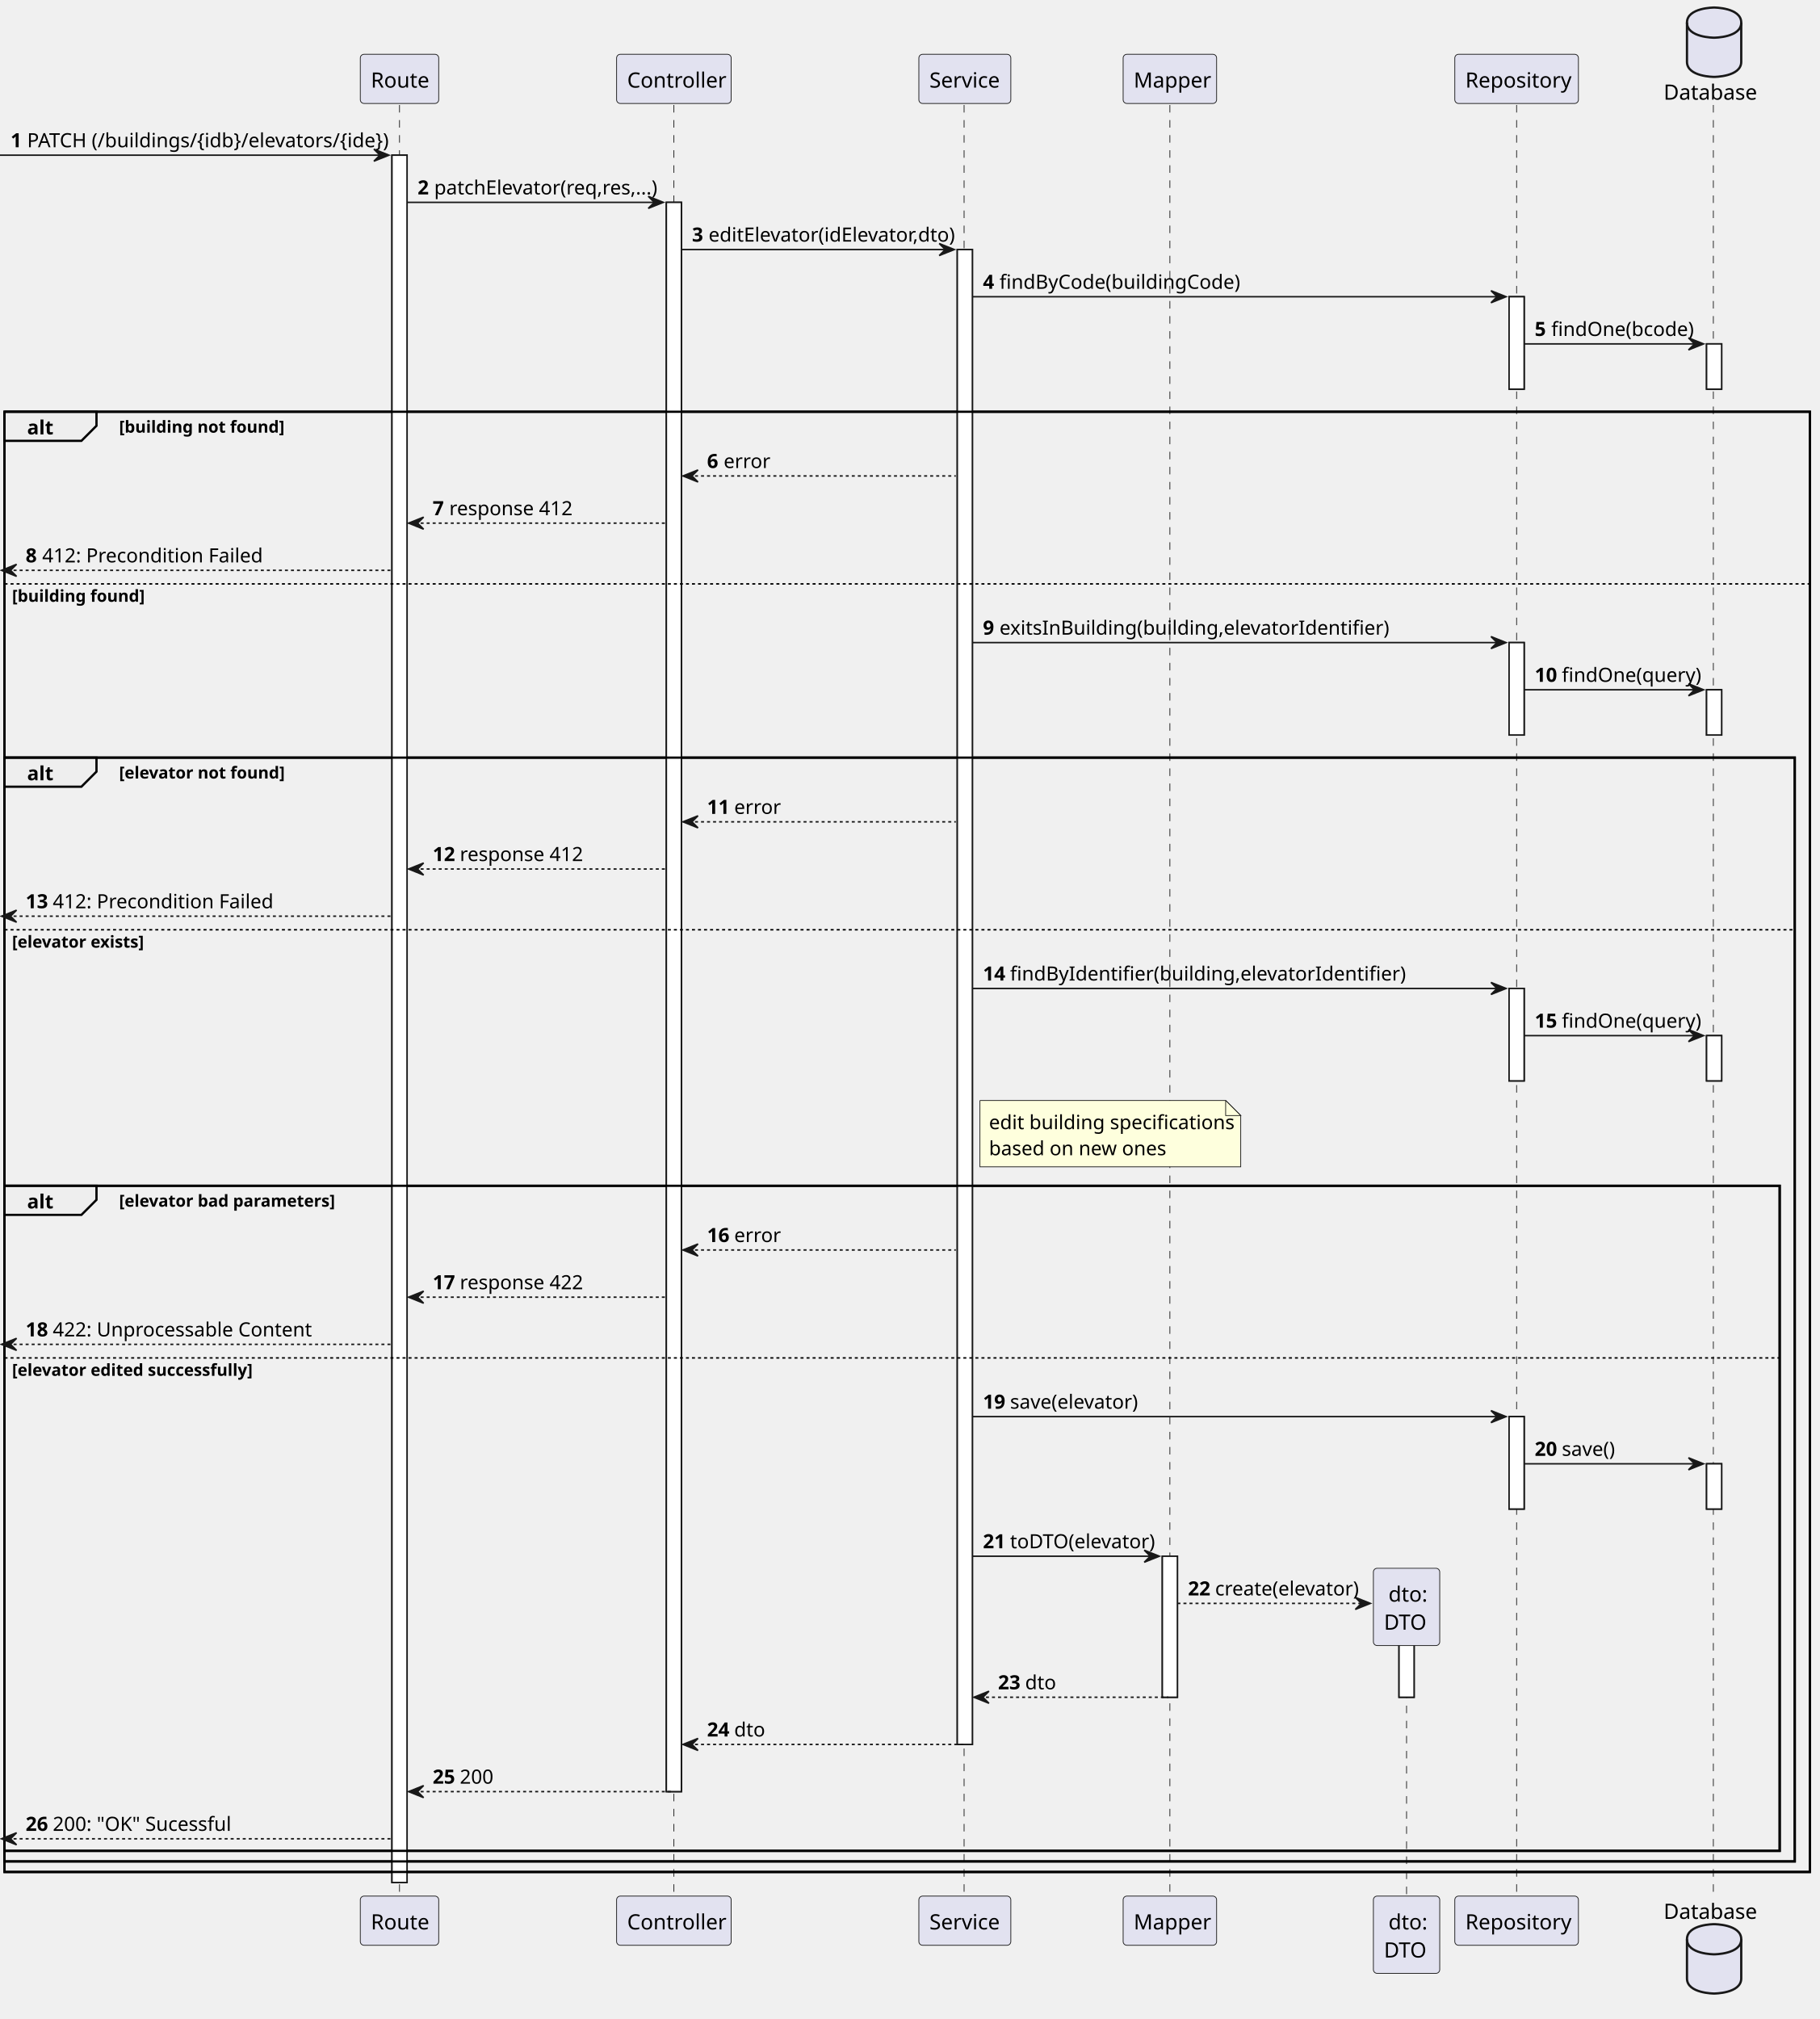
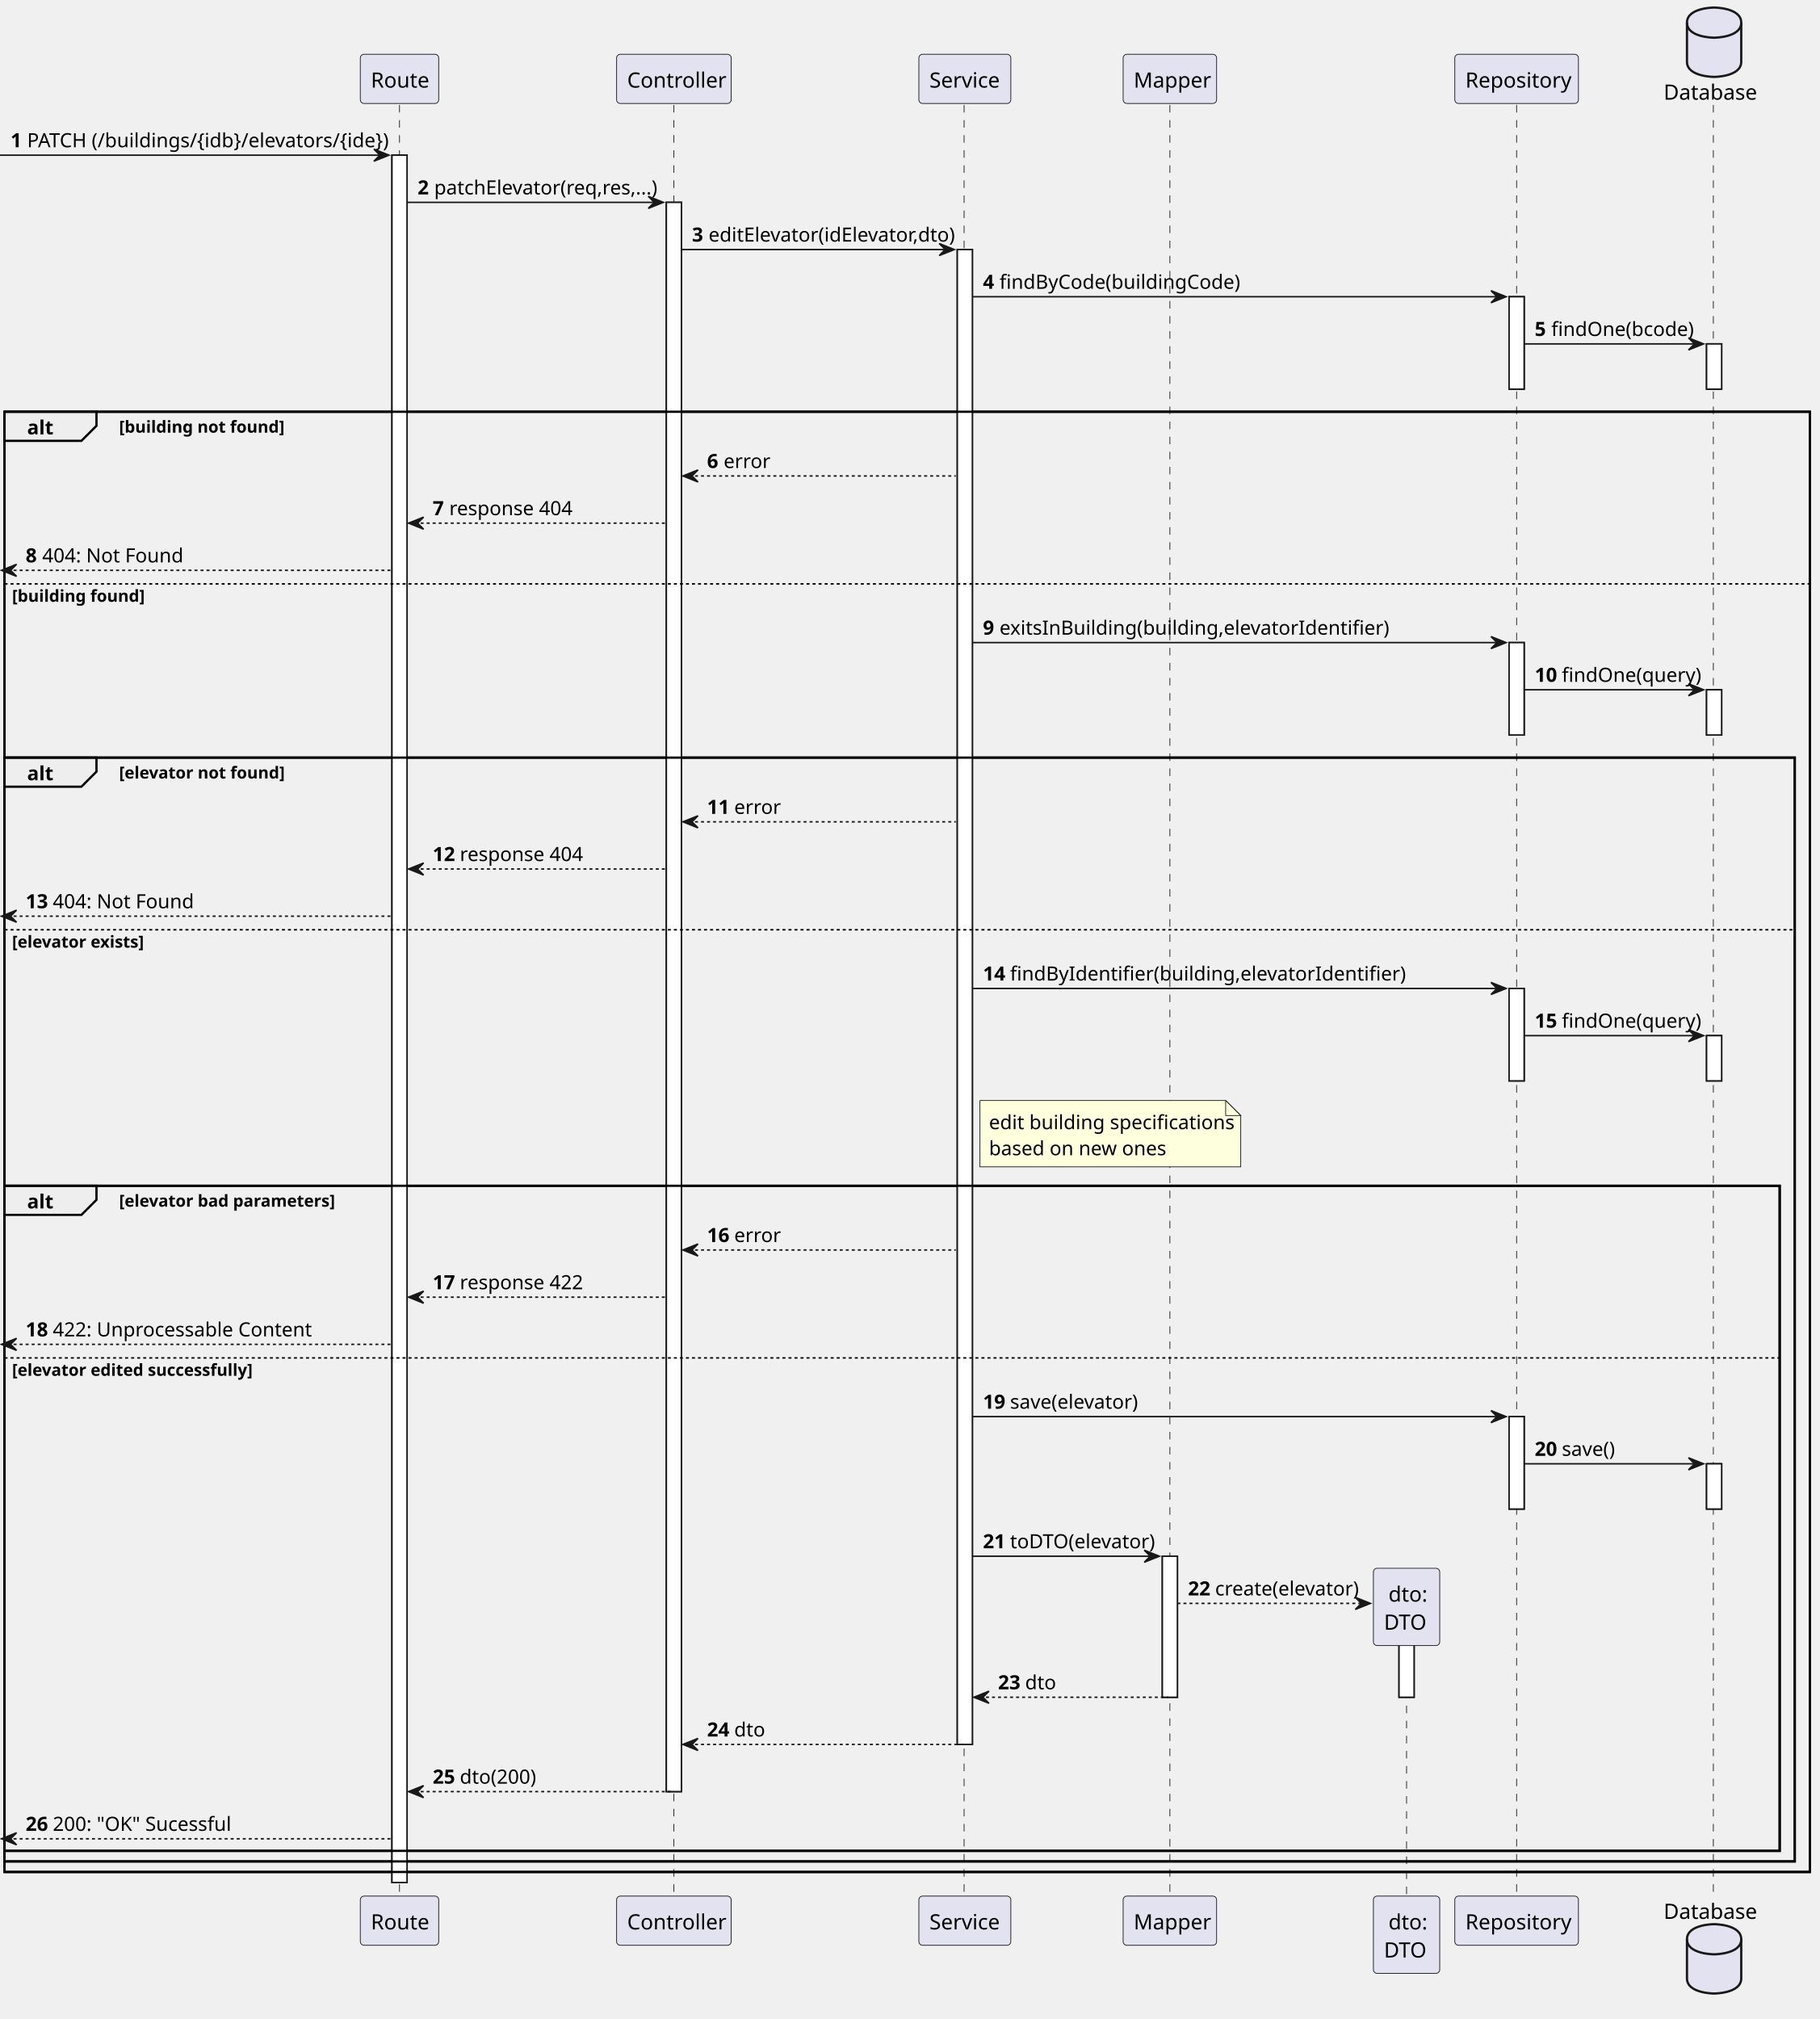
<svg xmlns="http://www.w3.org/2000/svg" contentStyleType="text/css" height="1339px" preserveAspectRatio="none" style="width:1207px;height:1339px;background:#FFFFFF;" version="1.1" viewBox="0 0 1207 1339" width="1207px" zoomAndPan="magnify">
  <defs />
  <g>
    <rect fill="#FFFFFF" height="1145.574" style="stroke:#181818;stroke-width:1.0;" width="10" x="260" y="102.912" />
    <rect fill="#FFFFFF" height="1053.992" style="stroke:#181818;stroke-width:1.0;" width="10" x="442" y="134.203" />
    <rect fill="#FFFFFF" height="991.41" style="stroke:#181818;stroke-width:1.0;" width="10" x="635" y="165.494" />
    <rect fill="#FFFFFF" height="93.533" style="stroke:#181818;stroke-width:1.0;" width="10" x="771" y="1032.08" />
    <rect fill="#FFFFFF" height="52.242" style="stroke:#181818;stroke-width:1.0;" width="10" x="928" y="1073.371" />
    <rect fill="#FFFFFF" height="61.291" style="stroke:#181818;stroke-width:1.0;" width="10" x="1001" y="196.785" />
    <rect fill="#FFFFFF" height="61.291" style="stroke:#181818;stroke-width:1.0;" width="10" x="1001" y="426.162" />
    <rect fill="#FFFFFF" height="61.291" style="stroke:#181818;stroke-width:1.0;" width="10" x="1001" y="655.539" />
    <rect fill="#FFFFFF" height="61.291" style="stroke:#181818;stroke-width:1.0;" width="10" x="1001" y="939.498" />
    <rect fill="#FFFFFF" height="30" style="stroke:#181818;stroke-width:1.0;" width="10" x="1132" y="228.076" />
    <rect fill="#FFFFFF" height="30" style="stroke:#181818;stroke-width:1.0;" width="10" x="1132" y="457.453" />
    <rect fill="#FFFFFF" height="30" style="stroke:#181818;stroke-width:1.0;" width="10" x="1132" y="686.83" />
    <rect fill="#FFFFFF" height="30" style="stroke:#181818;stroke-width:1.0;" width="10" x="1132" y="970.789" />
    <rect fill="none" height="968.41" style="stroke:#000000;stroke-width:1.5;" width="1197.5" x="3" y="273.076" />
    <rect fill="none" height="732.033" style="stroke:#000000;stroke-width:1.5;" width="1187.5" x="3" y="502.453" />
    <rect fill="none" height="441.074" style="stroke:#000000;stroke-width:1.5;" width="1177.5" x="3" y="786.412" />
    <line style="stroke:#181818;stroke-width:0.5;stroke-dasharray:5.0,5.0;" x1="265" x2="265" y1="69.621" y2="1258.486" />
    <line style="stroke:#181818;stroke-width:0.5;stroke-dasharray:5.0,5.0;" x1="447" x2="447" y1="69.621" y2="1258.486" />
    <line style="stroke:#181818;stroke-width:0.5;stroke-dasharray:5.0,5.0;" x1="639.5" x2="639.5" y1="69.621" y2="1258.486" />
    <line style="stroke:#181818;stroke-width:0.5;stroke-dasharray:5.0,5.0;" x1="776" x2="776" y1="69.621" y2="1258.486" />
    <line style="stroke:#181818;stroke-width:0.5;stroke-dasharray:5.0,5.0;" x1="933" x2="933" y1="1081.201" y2="1258.486" />
    <line style="stroke:#181818;stroke-width:0.5;stroke-dasharray:5.0,5.0;" x1="1006" x2="1006" y1="69.621" y2="1258.486" />
    <line style="stroke:#181818;stroke-width:0.5;stroke-dasharray:5.0,5.0;" x1="1136.5" x2="1136.5" y1="69.621" y2="1258.486" />
    <rect fill="#E2E2F0" height="32.621" rx="2.5" ry="2.5" style="stroke:#181818;stroke-width:0.5;" width="52" x="239" y="36" />
    <text fill="#000000" font-family="sans-serif" font-size="14" lengthAdjust="spacing" textLength="38" x="246" y="58.107">Route</text>
    <rect fill="#E2E2F0" height="32.621" rx="2.5" ry="2.5" style="stroke:#181818;stroke-width:0.5;" width="52" x="239" y="1257.486" />
    <text fill="#000000" font-family="sans-serif" font-size="14" lengthAdjust="spacing" textLength="38" x="246" y="1279.594">Route</text>
    <rect fill="#E2E2F0" height="32.621" rx="2.5" ry="2.5" style="stroke:#181818;stroke-width:0.5;" width="76" x="409" y="36" />
    <text fill="#000000" font-family="sans-serif" font-size="14" lengthAdjust="spacing" textLength="62" x="416" y="58.107">Controller</text>
    <rect fill="#E2E2F0" height="32.621" rx="2.5" ry="2.5" style="stroke:#181818;stroke-width:0.5;" width="76" x="409" y="1257.486" />
    <text fill="#000000" font-family="sans-serif" font-size="14" lengthAdjust="spacing" textLength="62" x="416" y="1279.594">Controller</text>
    <rect fill="#E2E2F0" height="32.621" rx="2.5" ry="2.5" style="stroke:#181818;stroke-width:0.5;" width="61" x="609.5" y="36" />
    <text fill="#000000" font-family="sans-serif" font-size="14" lengthAdjust="spacing" textLength="47" x="616.5" y="58.107">Service</text>
    <rect fill="#E2E2F0" height="32.621" rx="2.5" ry="2.5" style="stroke:#181818;stroke-width:0.5;" width="61" x="609.5" y="1257.486" />
    <text fill="#000000" font-family="sans-serif" font-size="14" lengthAdjust="spacing" textLength="47" x="616.5" y="1279.594">Service</text>
    <rect fill="#E2E2F0" height="32.621" rx="2.5" ry="2.5" style="stroke:#181818;stroke-width:0.5;" width="62" x="745" y="36" />
    <text fill="#000000" font-family="sans-serif" font-size="14" lengthAdjust="spacing" textLength="48" x="752" y="58.107">Mapper</text>
    <rect fill="#E2E2F0" height="32.621" rx="2.5" ry="2.5" style="stroke:#181818;stroke-width:0.5;" width="62" x="745" y="1257.486" />
    <text fill="#000000" font-family="sans-serif" font-size="14" lengthAdjust="spacing" textLength="48" x="752" y="1279.594">Mapper</text>
    <rect fill="#E2E2F0" height="51.242" rx="2.5" ry="2.5" style="stroke:#181818;stroke-width:0.5;" width="44" x="911" y="1257.486" />
    <text fill="#000000" font-family="sans-serif" font-size="14" lengthAdjust="spacing" textLength="24" x="921" y="1279.594">dto:</text>
    <text fill="#000000" font-family="sans-serif" font-size="14" lengthAdjust="spacing" textLength="30" x="918" y="1298.215">DTO</text>
    <rect fill="#E2E2F0" height="32.621" rx="2.5" ry="2.5" style="stroke:#181818;stroke-width:0.5;" width="82" x="965" y="36" />
    <text fill="#000000" font-family="sans-serif" font-size="14" lengthAdjust="spacing" textLength="68" x="972" y="58.107">Repository</text>
    <rect fill="#E2E2F0" height="32.621" rx="2.5" ry="2.5" style="stroke:#181818;stroke-width:0.5;" width="82" x="965" y="1257.486" />
    <text fill="#000000" font-family="sans-serif" font-size="14" lengthAdjust="spacing" textLength="68" x="972" y="1279.594">Repository</text>
    <text fill="#000000" font-family="sans-serif" font-size="14" lengthAdjust="spacing" textLength="61" x="1103.5" y="66.107">Database</text>
    <path d="M1119,15 C1119,5 1137,5 1137,5 C1137,5 1155,5 1155,15 L1155,41 C1155,51 1137,51 1137,51 C1137,51 1119,51 1119,41 L1119,15 " fill="#E2E2F0" style="stroke:#181818;stroke-width:1.5;" />
    <path d="M1119,15 C1119,25 1137,25 1137,25 C1137,25 1155,25 1155,15 " fill="none" style="stroke:#181818;stroke-width:1.5;" />
    <text fill="#000000" font-family="sans-serif" font-size="14" lengthAdjust="spacing" textLength="61" x="1103.5" y="1272.594">Database</text>
    <path d="M1119,1286.107 C1119,1276.107 1137,1276.107 1137,1276.107 C1137,1276.107 1155,1276.107 1155,1286.107 L1155,1312.107 C1155,1322.107 1137,1322.107 1137,1322.107 C1137,1322.107 1119,1322.107 1119,1312.107 L1119,1286.107 " fill="#E2E2F0" style="stroke:#181818;stroke-width:1.5;" />
    <path d="M1119,1286.107 C1119,1296.107 1137,1296.107 1137,1296.107 C1137,1296.107 1155,1296.107 1155,1286.107 " fill="none" style="stroke:#181818;stroke-width:1.5;" />
    <rect fill="#FFFFFF" height="1145.574" style="stroke:#181818;stroke-width:1.0;" width="10" x="260" y="102.912" />
    <rect fill="#FFFFFF" height="1053.992" style="stroke:#181818;stroke-width:1.0;" width="10" x="442" y="134.203" />
    <rect fill="#FFFFFF" height="991.41" style="stroke:#181818;stroke-width:1.0;" width="10" x="635" y="165.494" />
    <rect fill="#FFFFFF" height="93.533" style="stroke:#181818;stroke-width:1.0;" width="10" x="771" y="1032.08" />
    <rect fill="#FFFFFF" height="52.242" style="stroke:#181818;stroke-width:1.0;" width="10" x="928" y="1073.371" />
    <rect fill="#FFFFFF" height="61.291" style="stroke:#181818;stroke-width:1.0;" width="10" x="1001" y="196.785" />
    <rect fill="#FFFFFF" height="61.291" style="stroke:#181818;stroke-width:1.0;" width="10" x="1001" y="426.162" />
    <rect fill="#FFFFFF" height="61.291" style="stroke:#181818;stroke-width:1.0;" width="10" x="1001" y="655.539" />
    <rect fill="#FFFFFF" height="61.291" style="stroke:#181818;stroke-width:1.0;" width="10" x="1001" y="939.498" />
    <rect fill="#FFFFFF" height="30" style="stroke:#181818;stroke-width:1.0;" width="10" x="1132" y="228.076" />
    <rect fill="#FFFFFF" height="30" style="stroke:#181818;stroke-width:1.0;" width="10" x="1132" y="457.453" />
    <rect fill="#FFFFFF" height="30" style="stroke:#181818;stroke-width:1.0;" width="10" x="1132" y="686.83" />
    <rect fill="#FFFFFF" height="30" style="stroke:#181818;stroke-width:1.0;" width="10" x="1132" y="970.789" />
    <polygon fill="#181818" points="248,98.912,258,102.912,248,106.912,252,102.912" style="stroke:#181818;stroke-width:1.0;" />
    <line style="stroke:#181818;stroke-width:1.0;" x1="0" x2="254" y1="102.912" y2="102.912" />
    <text fill="#000000" font-family="sans-serif" font-size="13" font-weight="bold" lengthAdjust="spacing" textLength="7" x="7" y="97.649">1</text>
    <text fill="#000000" font-family="sans-serif" font-size="13" lengthAdjust="spacing" textLength="223" x="18" y="97.649">PATCH (/buildings/{idb}/elevators/{ide})</text>
    <polygon fill="#181818" points="430,130.203,440,134.203,430,138.203,434,134.203" style="stroke:#181818;stroke-width:1.0;" />
    <line style="stroke:#181818;stroke-width:1.0;" x1="270" x2="436" y1="134.203" y2="134.203" />
    <text fill="#000000" font-family="sans-serif" font-size="13" font-weight="bold" lengthAdjust="spacing" textLength="7" x="277" y="128.94">2</text>
    <text fill="#000000" font-family="sans-serif" font-size="13" lengthAdjust="spacing" textLength="142" x="288" y="128.94">patchElevator(req,res,...)</text>
    <polygon fill="#181818" points="623,161.494,633,165.494,623,169.494,627,165.494" style="stroke:#181818;stroke-width:1.0;" />
    <line style="stroke:#181818;stroke-width:1.0;" x1="452" x2="629" y1="165.494" y2="165.494" />
    <text fill="#000000" font-family="sans-serif" font-size="13" font-weight="bold" lengthAdjust="spacing" textLength="7" x="459" y="160.231">3</text>
    <text fill="#000000" font-family="sans-serif" font-size="13" lengthAdjust="spacing" textLength="153" x="470" y="160.231">editElevator(idElevator,dto)</text>
    <polygon fill="#181818" points="989,192.785,999,196.785,989,200.785,993,196.785" style="stroke:#181818;stroke-width:1.0;" />
    <line style="stroke:#181818;stroke-width:1.0;" x1="645" x2="995" y1="196.785" y2="196.785" />
    <text fill="#000000" font-family="sans-serif" font-size="13" font-weight="bold" lengthAdjust="spacing" textLength="7" x="652" y="191.523">4</text>
    <text fill="#000000" font-family="sans-serif" font-size="13" lengthAdjust="spacing" textLength="148" x="663" y="191.523">findByCode(buildingCode)</text>
    <polygon fill="#181818" points="1120,224.076,1130,228.076,1120,232.076,1124,228.076" style="stroke:#181818;stroke-width:1.0;" />
    <line style="stroke:#181818;stroke-width:1.0;" x1="1011" x2="1126" y1="228.076" y2="228.076" />
    <text fill="#000000" font-family="sans-serif" font-size="13" font-weight="bold" lengthAdjust="spacing" textLength="7" x="1018" y="222.814">5</text>
    <text fill="#000000" font-family="sans-serif" font-size="13" lengthAdjust="spacing" textLength="87" x="1029" y="222.814">findOne(bcode)</text>
    <path d="M3,273.076 L64,273.076 L64,282.367 L54,292.367 L3,292.367 L3,273.076 " fill="#EEEEEE" style="stroke:#000000;stroke-width:1.5;" />
    <rect fill="none" height="968.41" style="stroke:#000000;stroke-width:1.5;" width="1197.5" x="3" y="273.076" />
    <text fill="#000000" font-family="sans-serif" font-size="13" font-weight="bold" lengthAdjust="spacing" textLength="16" x="18" y="288.104">alt</text>
    <text fill="#000000" font-family="sans-serif" font-size="11" font-weight="bold" lengthAdjust="spacing" textLength="108" x="79" y="286.946">[building not found]</text>
    <polygon fill="#181818" points="463,311.658,453,315.658,463,319.658,459,315.658" style="stroke:#181818;stroke-width:1.0;" />
    <line style="stroke:#181818;stroke-width:1.0;stroke-dasharray:2.0,2.0;" x1="457" x2="634" y1="315.658" y2="315.658" />
    <text fill="#000000" font-family="sans-serif" font-size="13" font-weight="bold" lengthAdjust="spacing" textLength="7" x="469" y="310.396">6</text>
    <text fill="#000000" font-family="sans-serif" font-size="13" lengthAdjust="spacing" textLength="26" x="480" y="310.396">error</text>
    <polygon fill="#181818" points="281,342.949,271,346.949,281,350.949,277,346.949" style="stroke:#181818;stroke-width:1.0;" />
    <line style="stroke:#181818;stroke-width:1.0;stroke-dasharray:2.0,2.0;" x1="275" x2="441" y1="346.949" y2="346.949" />
    <text fill="#000000" font-family="sans-serif" font-size="13" font-weight="bold" lengthAdjust="spacing" textLength="7" x="287" y="341.687">7</text>
-     <text fill="#000000" font-family="sans-serif" font-size="13" lengthAdjust="spacing" textLength="78" x="298" y="341.687">response 412</text>
+     <text fill="#000000" font-family="sans-serif" font-size="13" lengthAdjust="spacing" textLength="78" x="298" y="341.687">response 404</text>
    <polygon fill="#181818" points="11,374.24,1,378.24,11,382.24,7,378.24" style="stroke:#181818;stroke-width:1.0;" />
    <line style="stroke:#181818;stroke-width:1.0;stroke-dasharray:2.0,2.0;" x1="5" x2="259" y1="378.24" y2="378.24" />
    <text fill="#000000" font-family="sans-serif" font-size="13" font-weight="bold" lengthAdjust="spacing" textLength="7" x="17" y="372.978">8</text>
-     <text fill="#000000" font-family="sans-serif" font-size="13" lengthAdjust="spacing" textLength="140" x="28" y="372.978">412: Precondition Failed</text>
+     <text fill="#000000" font-family="sans-serif" font-size="13" lengthAdjust="spacing" textLength="89" x="28" y="372.978">404: Not Found</text>
    <line style="stroke:#000000;stroke-width:1.0;stroke-dasharray:2.0,2.0;" x1="3" x2="1200.5" y1="387.24" y2="387.24" />
    <text fill="#000000" font-family="sans-serif" font-size="11" font-weight="bold" lengthAdjust="spacing" textLength="87" x="8" y="399.11">[building found]</text>
    <polygon fill="#181818" points="989,422.162,999,426.162,989,430.162,993,426.162" style="stroke:#181818;stroke-width:1.0;" />
    <line style="stroke:#181818;stroke-width:1.0;" x1="645" x2="995" y1="426.162" y2="426.162" />
    <text fill="#000000" font-family="sans-serif" font-size="13" font-weight="bold" lengthAdjust="spacing" textLength="7" x="652" y="420.899">9</text>
    <text fill="#000000" font-family="sans-serif" font-size="13" lengthAdjust="spacing" textLength="232" x="663" y="420.899">exitsInBuilding(building,elevatorIdentifier)</text>
    <polygon fill="#181818" points="1120,453.453,1130,457.453,1120,461.453,1124,457.453" style="stroke:#181818;stroke-width:1.0;" />
    <line style="stroke:#181818;stroke-width:1.0;" x1="1011" x2="1126" y1="457.453" y2="457.453" />
    <text fill="#000000" font-family="sans-serif" font-size="13" font-weight="bold" lengthAdjust="spacing" textLength="14" x="1018" y="452.19">10</text>
    <text fill="#000000" font-family="sans-serif" font-size="13" lengthAdjust="spacing" textLength="84" x="1036" y="452.19">findOne(query)</text>
    <path d="M3,502.453 L64,502.453 L64,511.744 L54,521.744 L3,521.744 L3,502.453 " fill="#EEEEEE" style="stroke:#000000;stroke-width:1.5;" />
    <rect fill="none" height="732.033" style="stroke:#000000;stroke-width:1.5;" width="1187.5" x="3" y="502.453" />
    <text fill="#000000" font-family="sans-serif" font-size="13" font-weight="bold" lengthAdjust="spacing" textLength="16" x="18" y="517.481">alt</text>
    <text fill="#000000" font-family="sans-serif" font-size="11" font-weight="bold" lengthAdjust="spacing" textLength="109" x="79" y="516.323">[elevator not found]</text>
    <polygon fill="#181818" points="463,541.035,453,545.035,463,549.035,459,545.035" style="stroke:#181818;stroke-width:1.0;" />
    <line style="stroke:#181818;stroke-width:1.0;stroke-dasharray:2.0,2.0;" x1="457" x2="634" y1="545.035" y2="545.035" />
    <text fill="#000000" font-family="sans-serif" font-size="13" font-weight="bold" lengthAdjust="spacing" textLength="14" x="469" y="539.773">11</text>
    <text fill="#000000" font-family="sans-serif" font-size="13" lengthAdjust="spacing" textLength="26" x="487" y="539.773">error</text>
    <polygon fill="#181818" points="281,572.326,271,576.326,281,580.326,277,576.326" style="stroke:#181818;stroke-width:1.0;" />
    <line style="stroke:#181818;stroke-width:1.0;stroke-dasharray:2.0,2.0;" x1="275" x2="441" y1="576.326" y2="576.326" />
    <text fill="#000000" font-family="sans-serif" font-size="13" font-weight="bold" lengthAdjust="spacing" textLength="14" x="287" y="571.063">12</text>
-     <text fill="#000000" font-family="sans-serif" font-size="13" lengthAdjust="spacing" textLength="78" x="305" y="571.063">response 412</text>
+     <text fill="#000000" font-family="sans-serif" font-size="13" lengthAdjust="spacing" textLength="78" x="305" y="571.063">response 404</text>
    <polygon fill="#181818" points="11,603.617,1,607.617,11,611.617,7,607.617" style="stroke:#181818;stroke-width:1.0;" />
    <line style="stroke:#181818;stroke-width:1.0;stroke-dasharray:2.0,2.0;" x1="5" x2="259" y1="607.617" y2="607.617" />
    <text fill="#000000" font-family="sans-serif" font-size="13" font-weight="bold" lengthAdjust="spacing" textLength="14" x="17" y="602.355">13</text>
-     <text fill="#000000" font-family="sans-serif" font-size="13" lengthAdjust="spacing" textLength="140" x="35" y="602.355">412: Precondition Failed</text>
+     <text fill="#000000" font-family="sans-serif" font-size="13" lengthAdjust="spacing" textLength="89" x="35" y="602.355">404: Not Found</text>
    <line style="stroke:#000000;stroke-width:1.0;stroke-dasharray:2.0,2.0;" x1="3" x2="1190.5" y1="616.617" y2="616.617" />
    <text fill="#000000" font-family="sans-serif" font-size="11" font-weight="bold" lengthAdjust="spacing" textLength="90" x="8" y="628.487">[elevator exists]</text>
    <polygon fill="#181818" points="989,651.539,999,655.539,989,659.539,993,655.539" style="stroke:#181818;stroke-width:1.0;" />
    <line style="stroke:#181818;stroke-width:1.0;" x1="645" x2="995" y1="655.539" y2="655.539" />
    <text fill="#000000" font-family="sans-serif" font-size="13" font-weight="bold" lengthAdjust="spacing" textLength="14" x="652" y="650.276">14</text>
    <text fill="#000000" font-family="sans-serif" font-size="13" lengthAdjust="spacing" textLength="232" x="670" y="650.276">findByIdentifier(building,elevatorIdentifier)</text>
    <polygon fill="#181818" points="1120,682.83,1130,686.83,1120,690.83,1124,686.83" style="stroke:#181818;stroke-width:1.0;" />
    <line style="stroke:#181818;stroke-width:1.0;" x1="1011" x2="1126" y1="686.83" y2="686.83" />
    <text fill="#000000" font-family="sans-serif" font-size="13" font-weight="bold" lengthAdjust="spacing" textLength="14" x="1018" y="681.567">15</text>
    <text fill="#000000" font-family="sans-serif" font-size="13" lengthAdjust="spacing" textLength="84" x="1036" y="681.567">findOne(query)</text>
    <path d="M650,729.83 L650,773.83 L823,773.83 L823,739.83 L813,729.83 L650,729.83 " fill="#FEFFDD" style="stroke:#181818;stroke-width:0.5;" />
    <path d="M813,729.83 L813,739.83 L823,739.83 L813,729.83 " fill="#FEFFDD" style="stroke:#181818;stroke-width:0.5;" />
    <text fill="#000000" font-family="sans-serif" font-size="13" lengthAdjust="spacing" textLength="152" x="656" y="748.858">edit building specifications</text>
    <text fill="#000000" font-family="sans-serif" font-size="13" lengthAdjust="spacing" textLength="112" x="656" y="766.149">based on new ones</text>
    <path d="M3,786.412 L64,786.412 L64,795.703 L54,805.703 L3,805.703 L3,786.412 " fill="#EEEEEE" style="stroke:#000000;stroke-width:1.5;" />
    <rect fill="none" height="441.074" style="stroke:#000000;stroke-width:1.5;" width="1177.5" x="3" y="786.412" />
    <text fill="#000000" font-family="sans-serif" font-size="13" font-weight="bold" lengthAdjust="spacing" textLength="16" x="18" y="801.44">alt</text>
    <text fill="#000000" font-family="sans-serif" font-size="11" font-weight="bold" lengthAdjust="spacing" textLength="144" x="79" y="800.282">[elevator bad parameters]</text>
    <polygon fill="#181818" points="463,824.994,453,828.994,463,832.994,459,828.994" style="stroke:#181818;stroke-width:1.0;" />
    <line style="stroke:#181818;stroke-width:1.0;stroke-dasharray:2.0,2.0;" x1="457" x2="634" y1="828.994" y2="828.994" />
    <text fill="#000000" font-family="sans-serif" font-size="13" font-weight="bold" lengthAdjust="spacing" textLength="14" x="469" y="823.731">16</text>
    <text fill="#000000" font-family="sans-serif" font-size="13" lengthAdjust="spacing" textLength="26" x="487" y="823.731">error</text>
    <polygon fill="#181818" points="281,856.285,271,860.285,281,864.285,277,860.285" style="stroke:#181818;stroke-width:1.0;" />
    <line style="stroke:#181818;stroke-width:1.0;stroke-dasharray:2.0,2.0;" x1="275" x2="441" y1="860.285" y2="860.285" />
    <text fill="#000000" font-family="sans-serif" font-size="13" font-weight="bold" lengthAdjust="spacing" textLength="14" x="287" y="855.023">17</text>
    <text fill="#000000" font-family="sans-serif" font-size="13" lengthAdjust="spacing" textLength="78" x="305" y="855.023">response 422</text>
    <polygon fill="#181818" points="11,887.576,1,891.576,11,895.576,7,891.576" style="stroke:#181818;stroke-width:1.0;" />
    <line style="stroke:#181818;stroke-width:1.0;stroke-dasharray:2.0,2.0;" x1="5" x2="259" y1="891.576" y2="891.576" />
    <text fill="#000000" font-family="sans-serif" font-size="13" font-weight="bold" lengthAdjust="spacing" textLength="14" x="17" y="886.313">18</text>
    <text fill="#000000" font-family="sans-serif" font-size="13" lengthAdjust="spacing" textLength="164" x="35" y="886.313">422: Unprocessable Content</text>
    <line style="stroke:#000000;stroke-width:1.0;stroke-dasharray:2.0,2.0;" x1="3" x2="1180.5" y1="900.576" y2="900.576" />
    <text fill="#000000" font-family="sans-serif" font-size="11" font-weight="bold" lengthAdjust="spacing" textLength="164" x="8" y="912.446">[elevator edited successfully]</text>
    <polygon fill="#181818" points="989,935.498,999,939.498,989,943.498,993,939.498" style="stroke:#181818;stroke-width:1.0;" />
    <line style="stroke:#181818;stroke-width:1.0;" x1="645" x2="995" y1="939.498" y2="939.498" />
    <text fill="#000000" font-family="sans-serif" font-size="13" font-weight="bold" lengthAdjust="spacing" textLength="14" x="652" y="934.235">19</text>
    <text fill="#000000" font-family="sans-serif" font-size="13" lengthAdjust="spacing" textLength="78" x="670" y="934.235">save(elevator)</text>
    <polygon fill="#181818" points="1120,966.789,1130,970.789,1120,974.789,1124,970.789" style="stroke:#181818;stroke-width:1.0;" />
    <line style="stroke:#181818;stroke-width:1.0;" x1="1011" x2="1126" y1="970.789" y2="970.789" />
    <text fill="#000000" font-family="sans-serif" font-size="13" font-weight="bold" lengthAdjust="spacing" textLength="14" x="1018" y="965.526">20</text>
    <text fill="#000000" font-family="sans-serif" font-size="13" lengthAdjust="spacing" textLength="34" x="1036" y="965.526">save()</text>
    <polygon fill="#181818" points="759,1028.08,769,1032.08,759,1036.08,763,1032.08" style="stroke:#181818;stroke-width:1.0;" />
    <line style="stroke:#181818;stroke-width:1.0;" x1="645" x2="765" y1="1032.08" y2="1032.08" />
    <text fill="#000000" font-family="sans-serif" font-size="13" font-weight="bold" lengthAdjust="spacing" textLength="14" x="652" y="1026.817">21</text>
    <text fill="#000000" font-family="sans-serif" font-size="13" lengthAdjust="spacing" textLength="89" x="670" y="1026.817">toDTO(elevator)</text>
    <polygon fill="#181818" points="899,1059.371,909,1063.371,899,1067.371,903,1063.371" style="stroke:#181818;stroke-width:1.0;" />
    <line style="stroke:#181818;stroke-width:1.0;stroke-dasharray:2.0,2.0;" x1="781" x2="905" y1="1063.371" y2="1063.371" />
    <text fill="#000000" font-family="sans-serif" font-size="13" font-weight="bold" lengthAdjust="spacing" textLength="14" x="788" y="1058.108">22</text>
    <text fill="#000000" font-family="sans-serif" font-size="13" lengthAdjust="spacing" textLength="88" x="806" y="1058.108">create(elevator)</text>
    <rect fill="#E2E2F0" height="51.242" rx="2.5" ry="2.5" style="stroke:#181818;stroke-width:0.5;" width="44" x="911" y="1040.08" />
    <text fill="#000000" font-family="sans-serif" font-size="14" lengthAdjust="spacing" textLength="24" x="921" y="1062.188">dto:</text>
    <text fill="#000000" font-family="sans-serif" font-size="14" lengthAdjust="spacing" textLength="30" x="918" y="1080.809">DTO</text>
    <polygon fill="#181818" points="656,1121.613,646,1125.613,656,1129.613,652,1125.613" style="stroke:#181818;stroke-width:1.0;" />
    <line style="stroke:#181818;stroke-width:1.0;stroke-dasharray:2.0,2.0;" x1="650" x2="775" y1="1125.613" y2="1125.613" />
    <text fill="#000000" font-family="sans-serif" font-size="13" font-weight="bold" lengthAdjust="spacing" textLength="14" x="662" y="1120.351">23</text>
    <text fill="#000000" font-family="sans-serif" font-size="13" lengthAdjust="spacing" textLength="18" x="680" y="1120.351">dto</text>
    <polygon fill="#181818" points="463,1152.904,453,1156.904,463,1160.904,459,1156.904" style="stroke:#181818;stroke-width:1.0;" />
    <line style="stroke:#181818;stroke-width:1.0;stroke-dasharray:2.0,2.0;" x1="457" x2="639" y1="1156.904" y2="1156.904" />
    <text fill="#000000" font-family="sans-serif" font-size="13" font-weight="bold" lengthAdjust="spacing" textLength="14" x="469" y="1151.642">24</text>
    <text fill="#000000" font-family="sans-serif" font-size="13" lengthAdjust="spacing" textLength="18" x="487" y="1151.642">dto</text>
    <polygon fill="#181818" points="281,1184.195,271,1188.195,281,1192.195,277,1188.195" style="stroke:#181818;stroke-width:1.0;" />
    <line style="stroke:#181818;stroke-width:1.0;stroke-dasharray:2.0,2.0;" x1="275" x2="446" y1="1188.195" y2="1188.195" />
    <text fill="#000000" font-family="sans-serif" font-size="13" font-weight="bold" lengthAdjust="spacing" textLength="14" x="287" y="1182.933">25</text>
-     <text fill="#000000" font-family="sans-serif" font-size="13" lengthAdjust="spacing" textLength="21" x="305" y="1182.933">200</text>
+     <text fill="#000000" font-family="sans-serif" font-size="13" lengthAdjust="spacing" textLength="47" x="305" y="1182.933">dto(200)</text>
    <polygon fill="#181818" points="11,1215.486,1,1219.486,11,1223.486,7,1219.486" style="stroke:#181818;stroke-width:1.0;" />
    <line style="stroke:#181818;stroke-width:1.0;stroke-dasharray:2.0,2.0;" x1="5" x2="259" y1="1219.486" y2="1219.486" />
    <text fill="#000000" font-family="sans-serif" font-size="13" font-weight="bold" lengthAdjust="spacing" textLength="14" x="17" y="1214.224">26</text>
    <text fill="#000000" font-family="sans-serif" font-size="13" lengthAdjust="spacing" textLength="119" x="35" y="1214.224">200: "OK" Sucessful</text>
  </g>
</svg>
